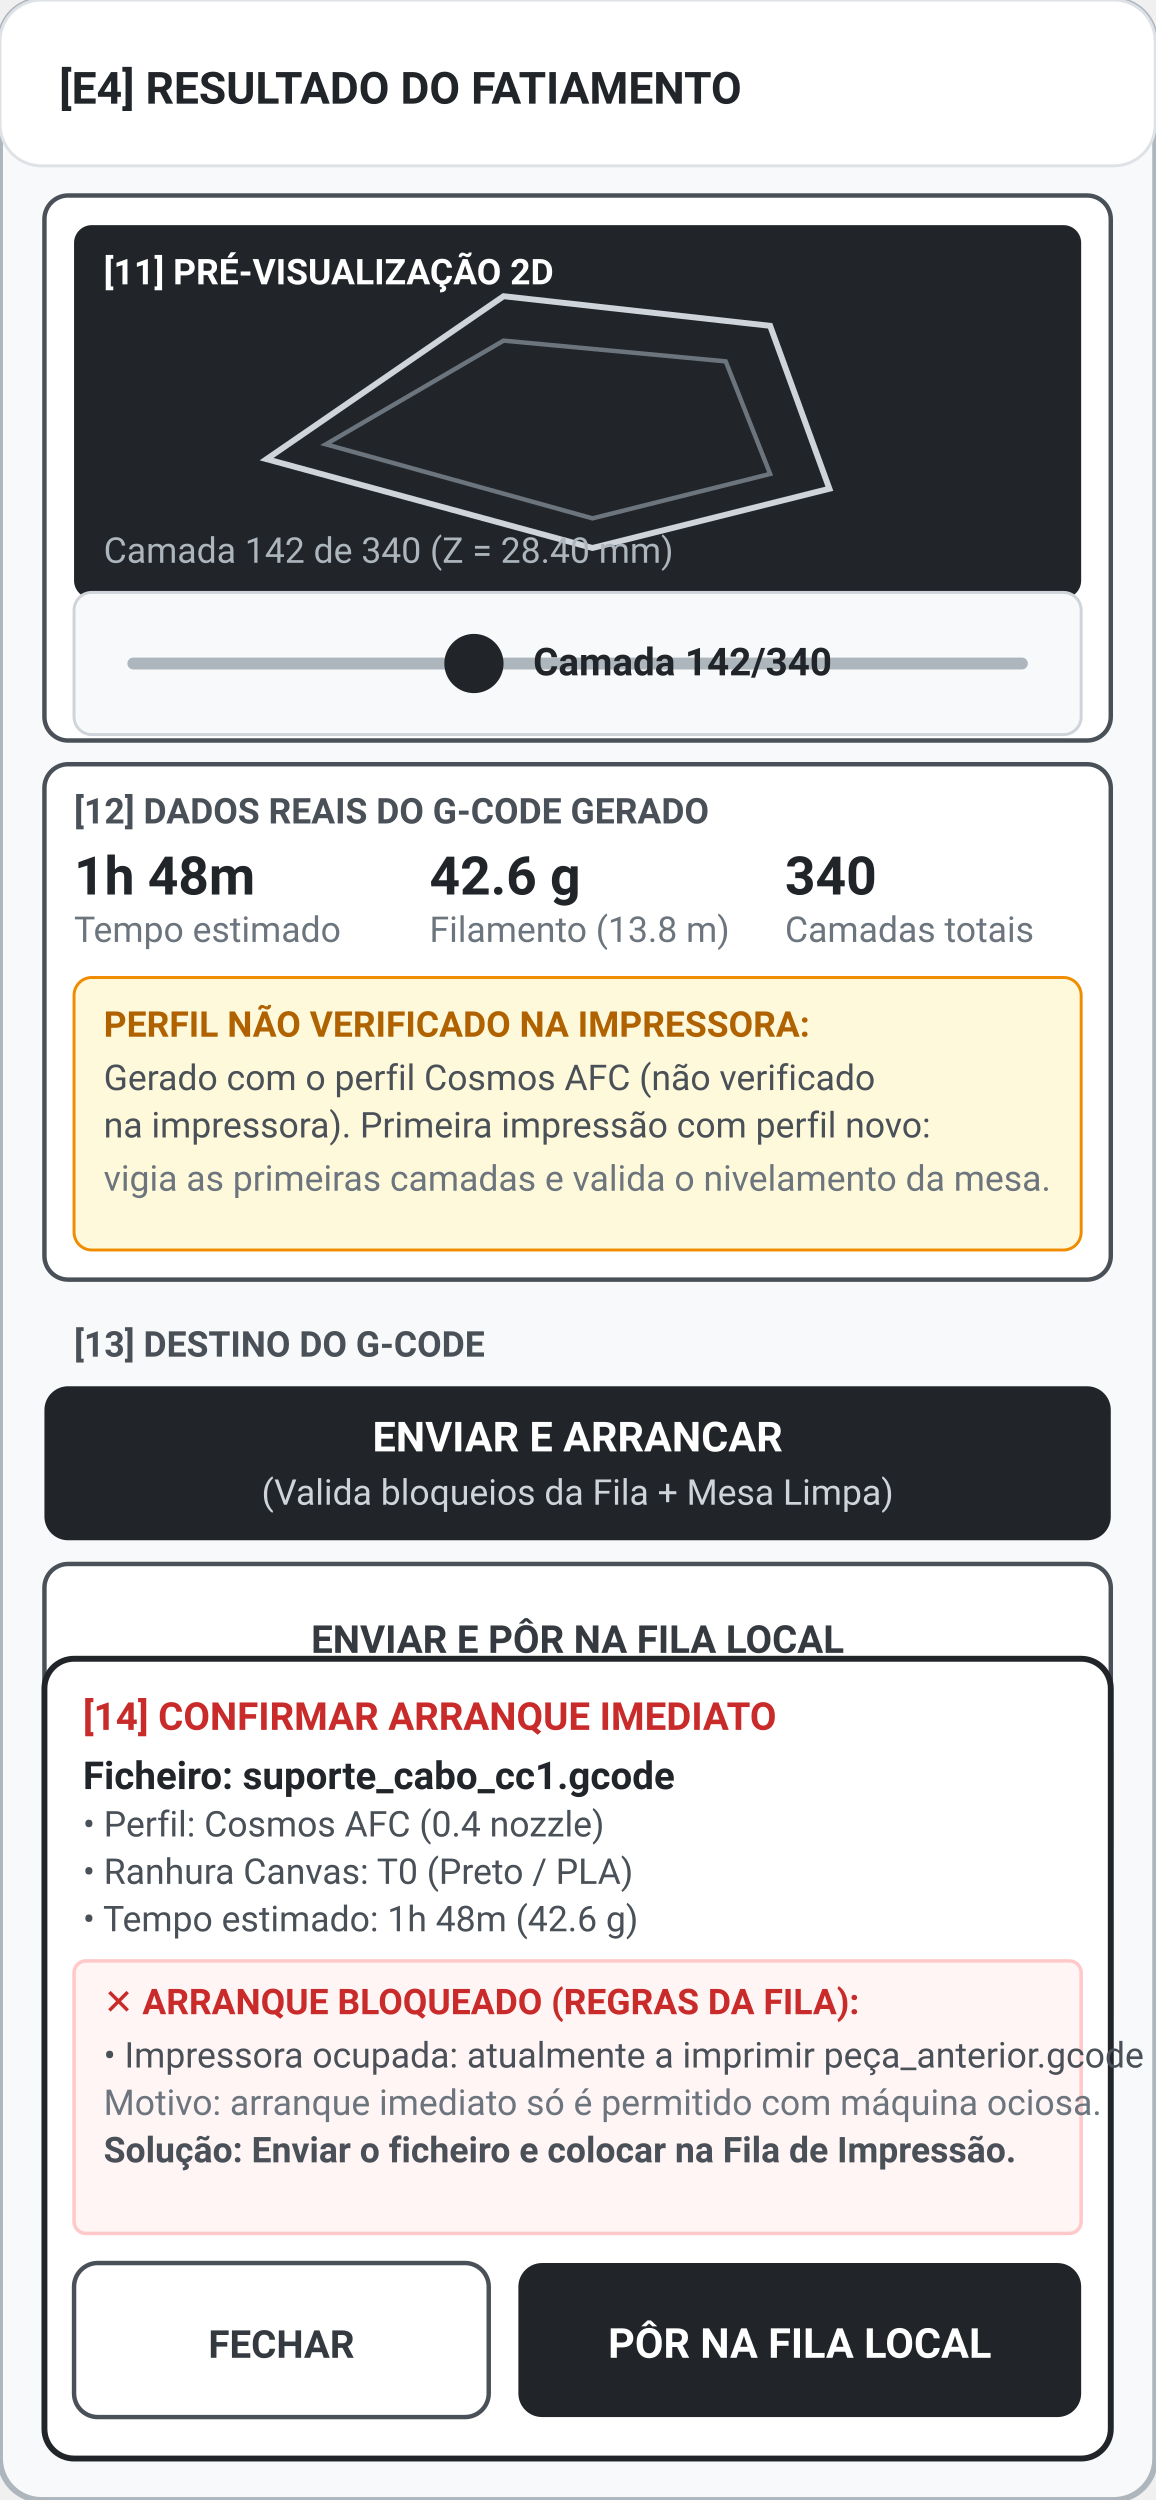
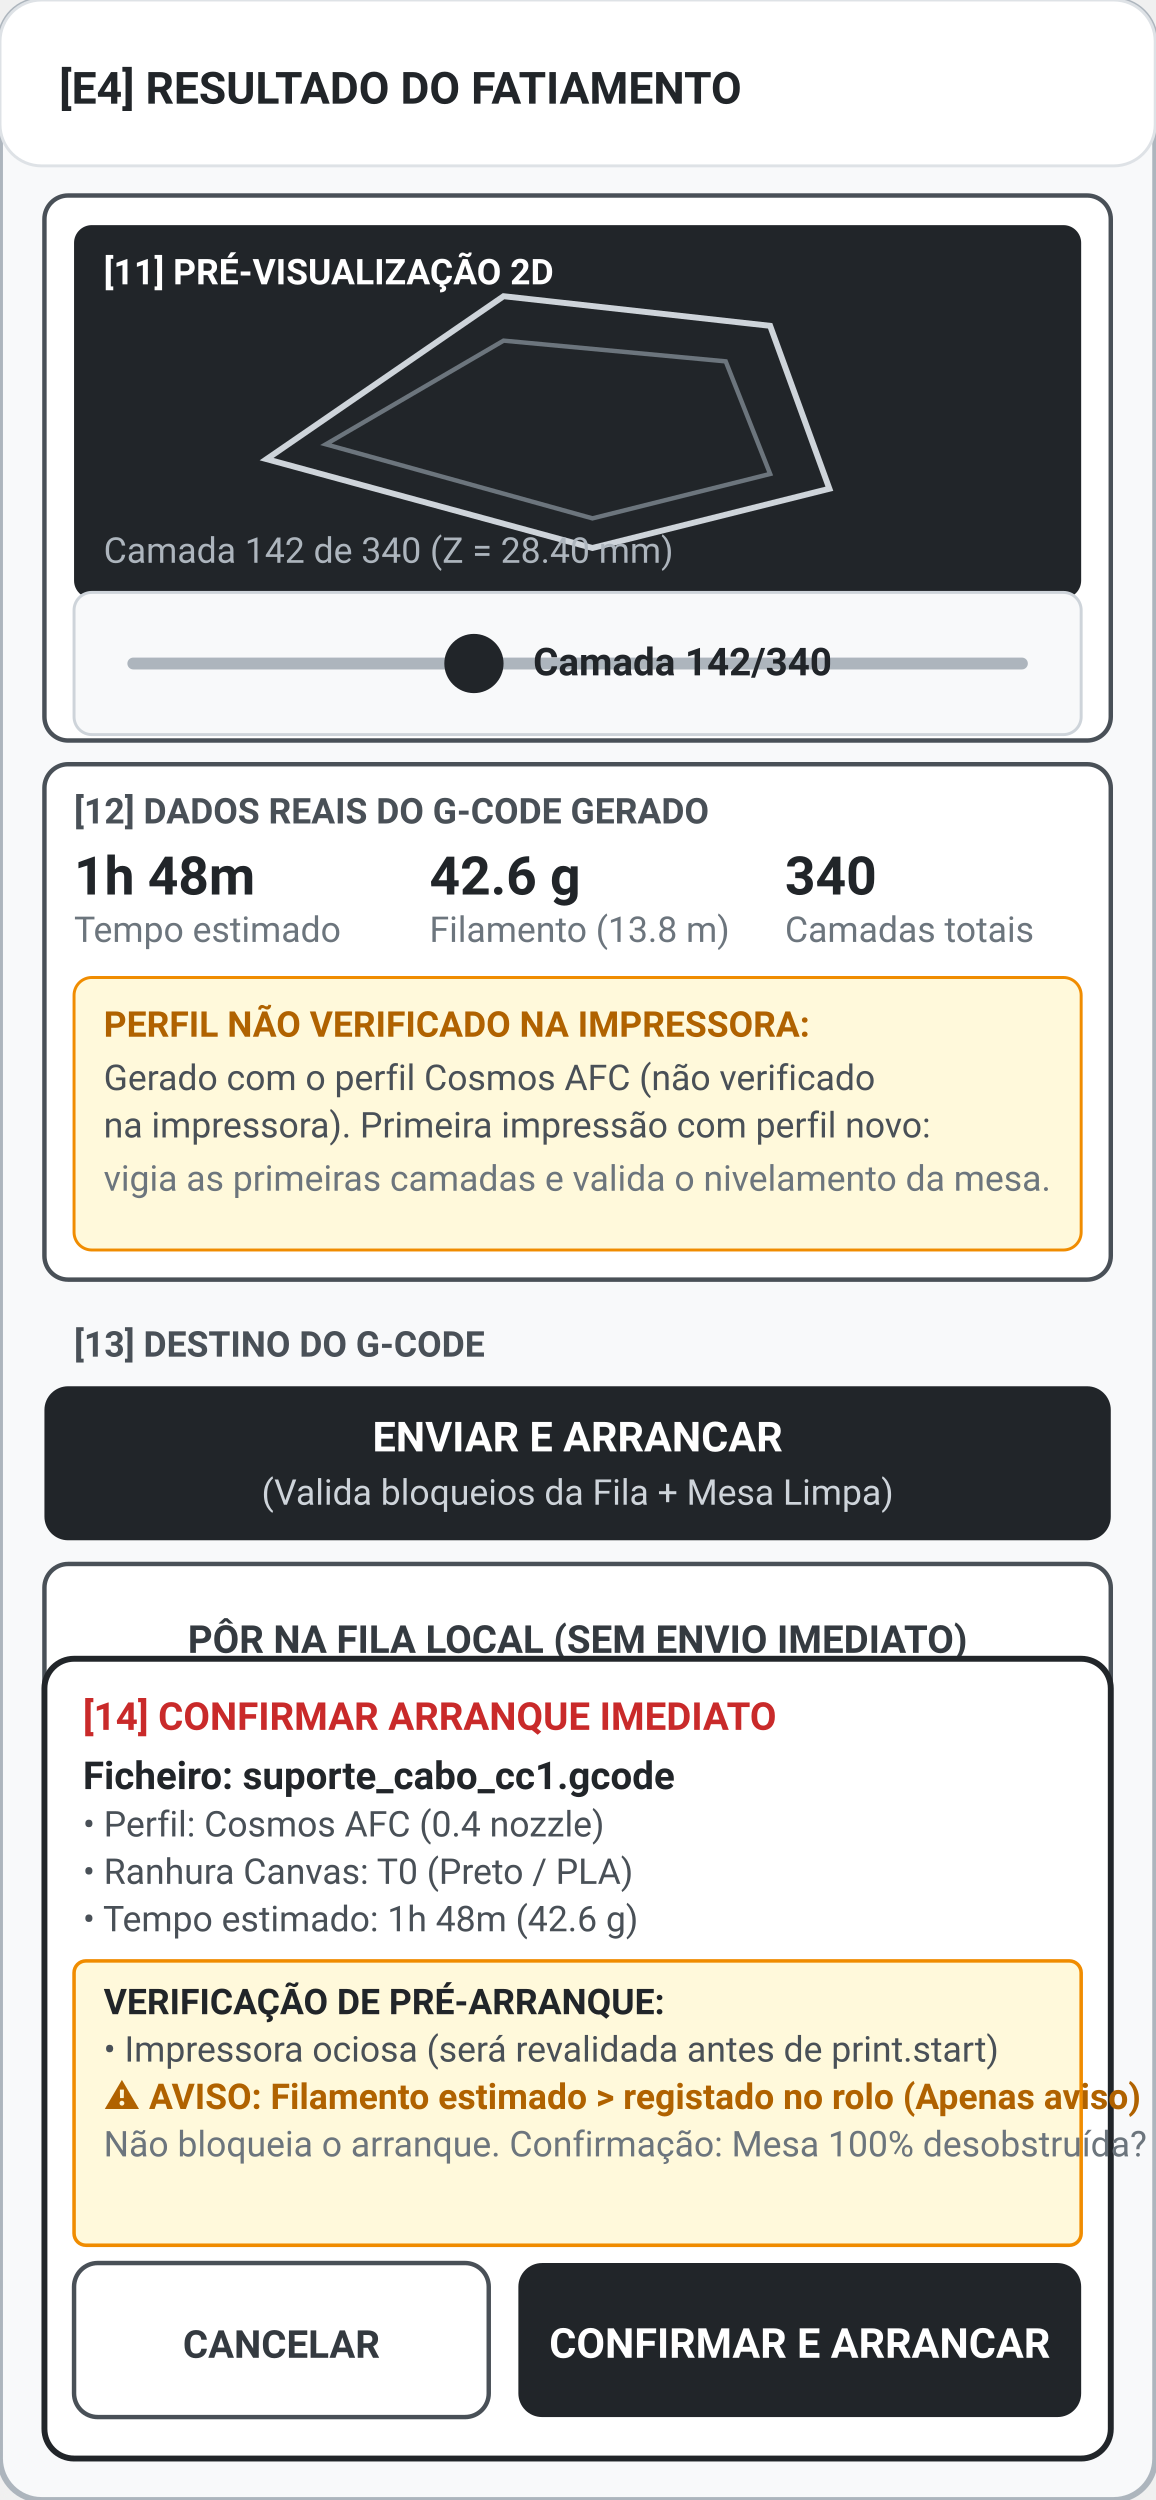
<svg xmlns="http://www.w3.org/2000/svg" viewBox="0 0 390 844" width="390" height="844" style="background:#ffffff; font-family:-apple-system, BlinkMacSystemFont, 'Segoe UI', Roboto, Helvetica, Arial, sans-serif;">
  <defs>
    <style>
      .screen-bg { fill: #f8f9fa; stroke: #adb5bd; stroke-width: 2; }
      .header-bg { fill: #ffffff; stroke: #dee2e6; stroke-width: 1; }
      .header-title { font-size: 15px; font-weight: 700; fill: #212529; }
      .solid-box { fill: #ffffff; stroke: #495057; stroke-width: 1.5; }
      .label-num { font-size: 12px; font-weight: 700; fill: #495057; }
      .text-title { font-size: 13px; font-weight: 700; fill: #212529; }
      .text-body { font-size: 12px; fill: #495057; }
      .text-sub { font-size: 12px; fill: #6c757d; }
      .btn-primary { fill: #212529; rx: 8px; }
      .btn-primary-text { font-size: 14px; font-weight: 700; fill: #ffffff; text-anchor: middle; }
      .btn-secondary { fill: #ffffff; stroke: #495057; stroke-width: 1.5; rx: 8px; }
      .btn-secondary-text { font-size: 13px; font-weight: 600; fill: #343a40; text-anchor: middle; }
    </style>
  </defs>
  <rect width="390" height="844" rx="14" class="screen-bg" />
  <rect width="390" height="56" rx="14" class="header-bg" />
  <text x="20" y="35" class="header-title">[E4] RESULTADO DO FATIAMENTO</text>
  <rect x="15" y="66" width="360" height="184" rx="8" class="solid-box" />
  <rect x="25" y="76" width="340" height="126" rx="6" fill="#212529" />
  <path d="M 90 155 L 170 100 L 260 110 L 280 165 L 200 185 Z" fill="none" stroke="#ced4da" stroke-width="2" />
  <path d="M 110 150 L 170 115 L 245 122 L 260 160 L 200 175 Z" fill="none" stroke="#6c757d" stroke-width="1.5" />
  <text x="35" y="96" font-size="12" font-weight="700" fill="#ffffff">[11] PRÉ-VISUALIZAÇÃO 2D</text>
  <text x="35" y="190" font-size="12" fill="#adb5bd">Camada 142 de 340 (Z = 28.40 mm)</text>
  <rect x="25" y="200" width="340" height="48" rx="6" fill="#f8f9fa" stroke="#ced4da" stroke-width="1" />
  <line x1="45" y1="224" x2="345" y2="224" stroke="#adb5bd" stroke-width="4" stroke-linecap="round" />
  <circle cx="160" cy="224" r="10" fill="#212529" />
  <text x="180" y="228" class="text-title">Camada 142/340</text>
  <rect x="15" y="258" width="360" height="174" rx="8" class="solid-box" />
  <text x="25" y="278" class="label-num">[12] DADOS REAIS DO G-CODE GERADO</text>
  <text x="25" y="302" font-size="18" font-weight="700" fill="#212529">1h 48m</text>
  <text x="25" y="318" class="text-sub">Tempo estimado</text>
  <text x="145" y="302" font-size="18" font-weight="700" fill="#212529">42.6 g</text>
  <text x="145" y="318" class="text-sub">Filamento (13.8 m)</text>
  <text x="265" y="302" font-size="18" font-weight="700" fill="#212529">340</text>
  <text x="265" y="318" class="text-sub">Camadas totais</text>
  <rect x="25" y="330" width="340" height="92" rx="6" fill="#fff9db" stroke="#f08c00" stroke-width="1" />
  <text x="35" y="350" font-size="12" font-weight="700" fill="#b06200">PERFIL NÃO VERIFICADO NA IMPRESSORA:</text>
  <text x="35" y="368" class="text-body">Gerado com o perfil Cosmos AFC (não verificado</text>
  <text x="35" y="384" class="text-body">na impressora). Primeira impressão com perfil novo:</text>
  <text x="35" y="402" class="text-sub">vigia as primeiras camadas e valida o nivelamento da mesa.</text>
  <g transform="translate(15, 442)">
    <text x="10" y="16" class="label-num">[13] DESTINO DO G-CODE</text>
    <rect x="0" y="26" width="360" height="52" class="btn-primary" />
    <text x="180" y="48" class="btn-primary-text">ENVIAR E ARRANCAR</text>
    <text x="180" y="66" font-size="12" fill="#ced4da" text-anchor="middle">(Valida bloqueios da Fila + Mesa Limpa)</text>
    <rect x="0" y="86" width="360" height="48" class="btn-secondary" />
-     <text x="180" y="116" class="btn-secondary-text">ENVIAR E PÔR NA FILA LOCAL</text>
+     <text x="180" y="116" class="btn-secondary-text">PÔR NA FILA LOCAL (SEM ENVIO IMEDIATO)</text>
    <rect x="0" y="142" width="360" height="48" class="btn-secondary" />
    <text x="180" y="172" class="btn-secondary-text">APENAS ENVIAR PARA COSMOS (UPLOAD)</text>
    <rect x="0" y="198" width="360" height="48" class="btn-secondary" />
    <text x="180" y="228" class="btn-secondary-text">GUARDAR FICHEIRO G-CODE LOCAL</text>
  </g>
  <rect x="15" y="560" width="360" height="270" rx="10" fill="#ffffff" stroke="#212529" stroke-width="2" />
  <text x="28" y="584" font-size="13" font-weight="700" fill="#c92a2a">[14] CONFIRMAR ARRANQUE IMEDIATO</text>
  <text x="28" y="604" class="text-title">Ficheiro: suporte_cabo_cc1.gcode</text>
  <text x="28" y="620" class="text-body">• Perfil: Cosmos AFC (0.4 nozzle)</text>
  <text x="28" y="636" class="text-body">• Ranhura Canvas: T0 (Preto / PLA)</text>
  <text x="28" y="652" class="text-body">• Tempo estimado: 1h 48m (42.6 g)</text>
-   <rect x="25" y="662" width="340" height="92" rx="4" fill="#fff5f5" stroke="#ffc9c9" stroke-width="1.2" />
-   <text x="35" y="680" font-size="12" font-weight="700" fill="#c92a2a">✕ ARRANQUE BLOQUEADO (REGRAS DA FILA):</text>
-   <text x="35" y="698" class="text-body">• Impressora ocupada: atualmente a imprimir peça_anterior.gcode</text>
-   <text x="35" y="714" class="text-sub">Motivo: arranque imediato só é permitido com máquina ociosa.</text>
-   <text x="35" y="730" font-size="12" font-weight="600" fill="#495057">Solução: Enviar o ficheiro e colocar na Fila de Impressão.</text>
+   <rect x="25" y="662" width="340" height="96" rx="4" fill="#fff9db" stroke="#f08c00" stroke-width="1.2" />
+   <text x="35" y="680" font-size="12" font-weight="700" fill="#212529">VERIFICAÇÃO DE PRÉ-ARRANQUE:</text>
+   <text x="35" y="696" class="text-body">• Impressora ociosa (será revalidada antes de print.start)</text>
+   <text x="35" y="712" font-size="12" font-weight="700" fill="#b06200">⚠ AVISO: Filamento estimado &gt; registado no rolo (Apenas aviso)</text>
+   <text x="35" y="728" class="text-sub">Não bloqueia o arranque. Confirmação: Mesa 100% desobstruída?</text>
  <rect x="25" y="764" width="140" height="52" class="btn-secondary" />
-   <text x="95" y="796" class="btn-secondary-text">FECHAR</text>
+   <text x="95" y="796" class="btn-secondary-text">CANCELAR</text>
  <rect x="175" y="764" width="190" height="52" class="btn-primary" />
-   <text x="270" y="796" class="btn-primary-text">PÔR NA FILA LOCAL</text>
+   <text x="270" y="796" class="btn-primary-text">CONFIRMAR E ARRANCAR</text>
</svg>
